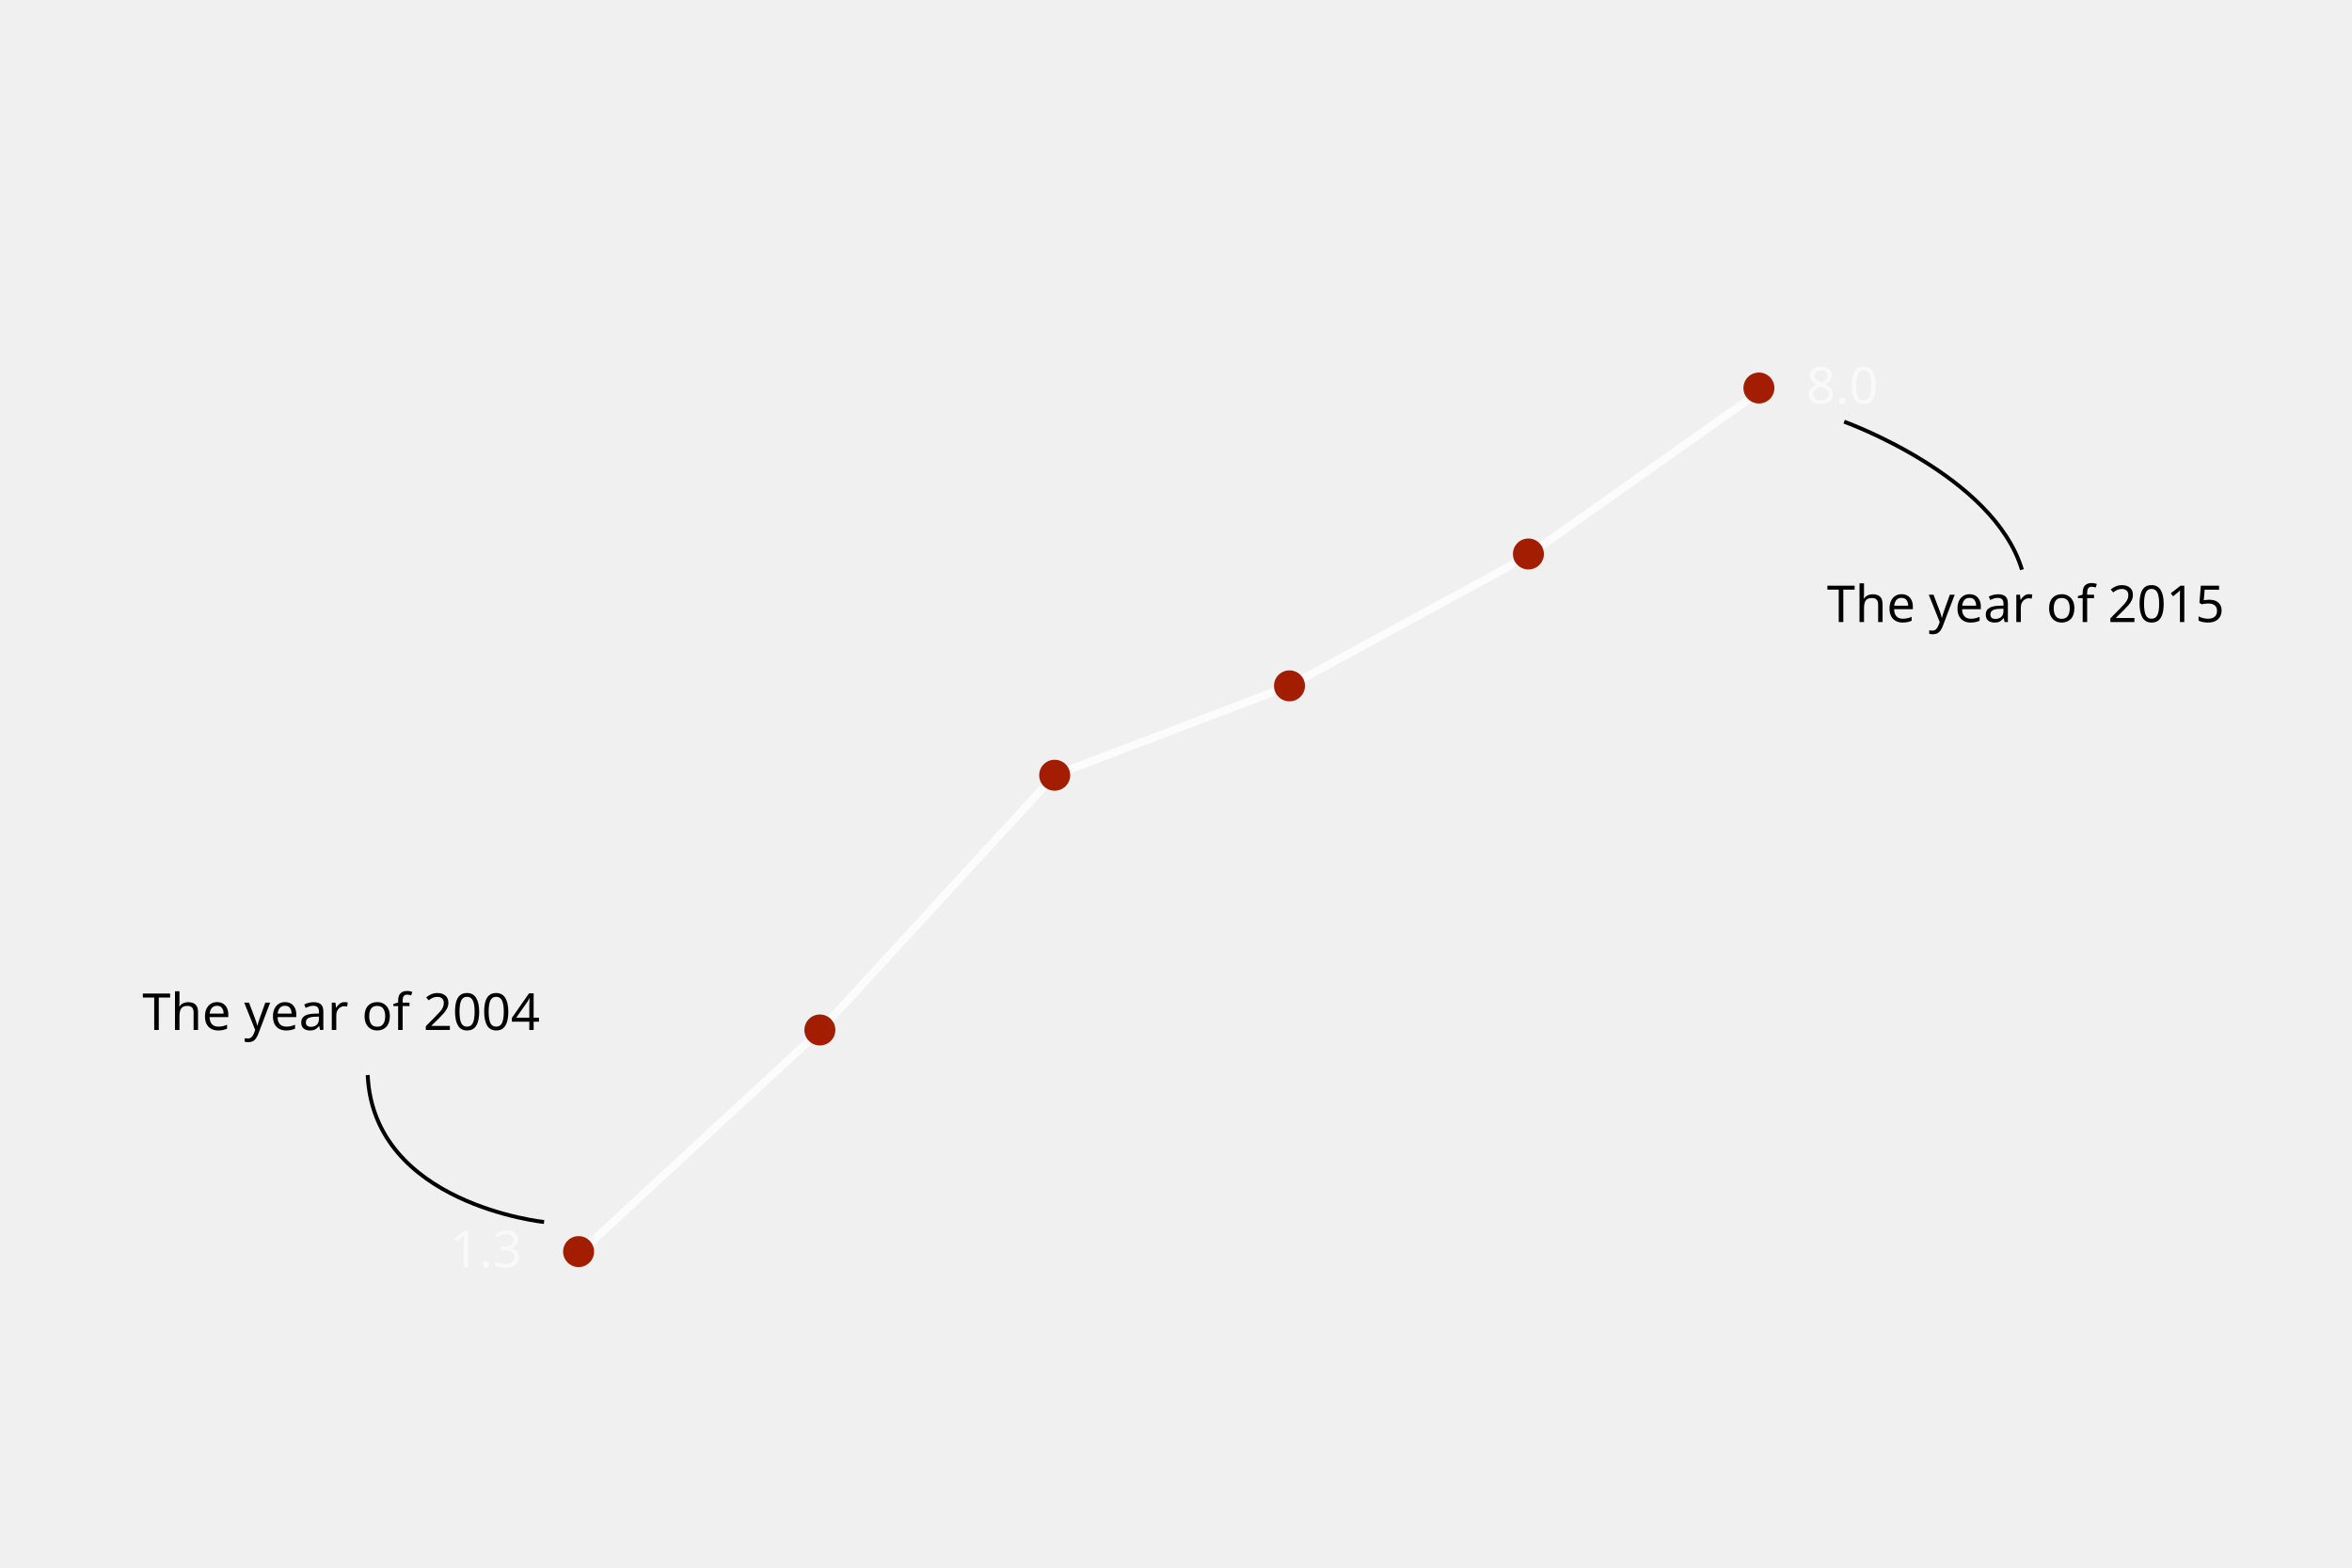
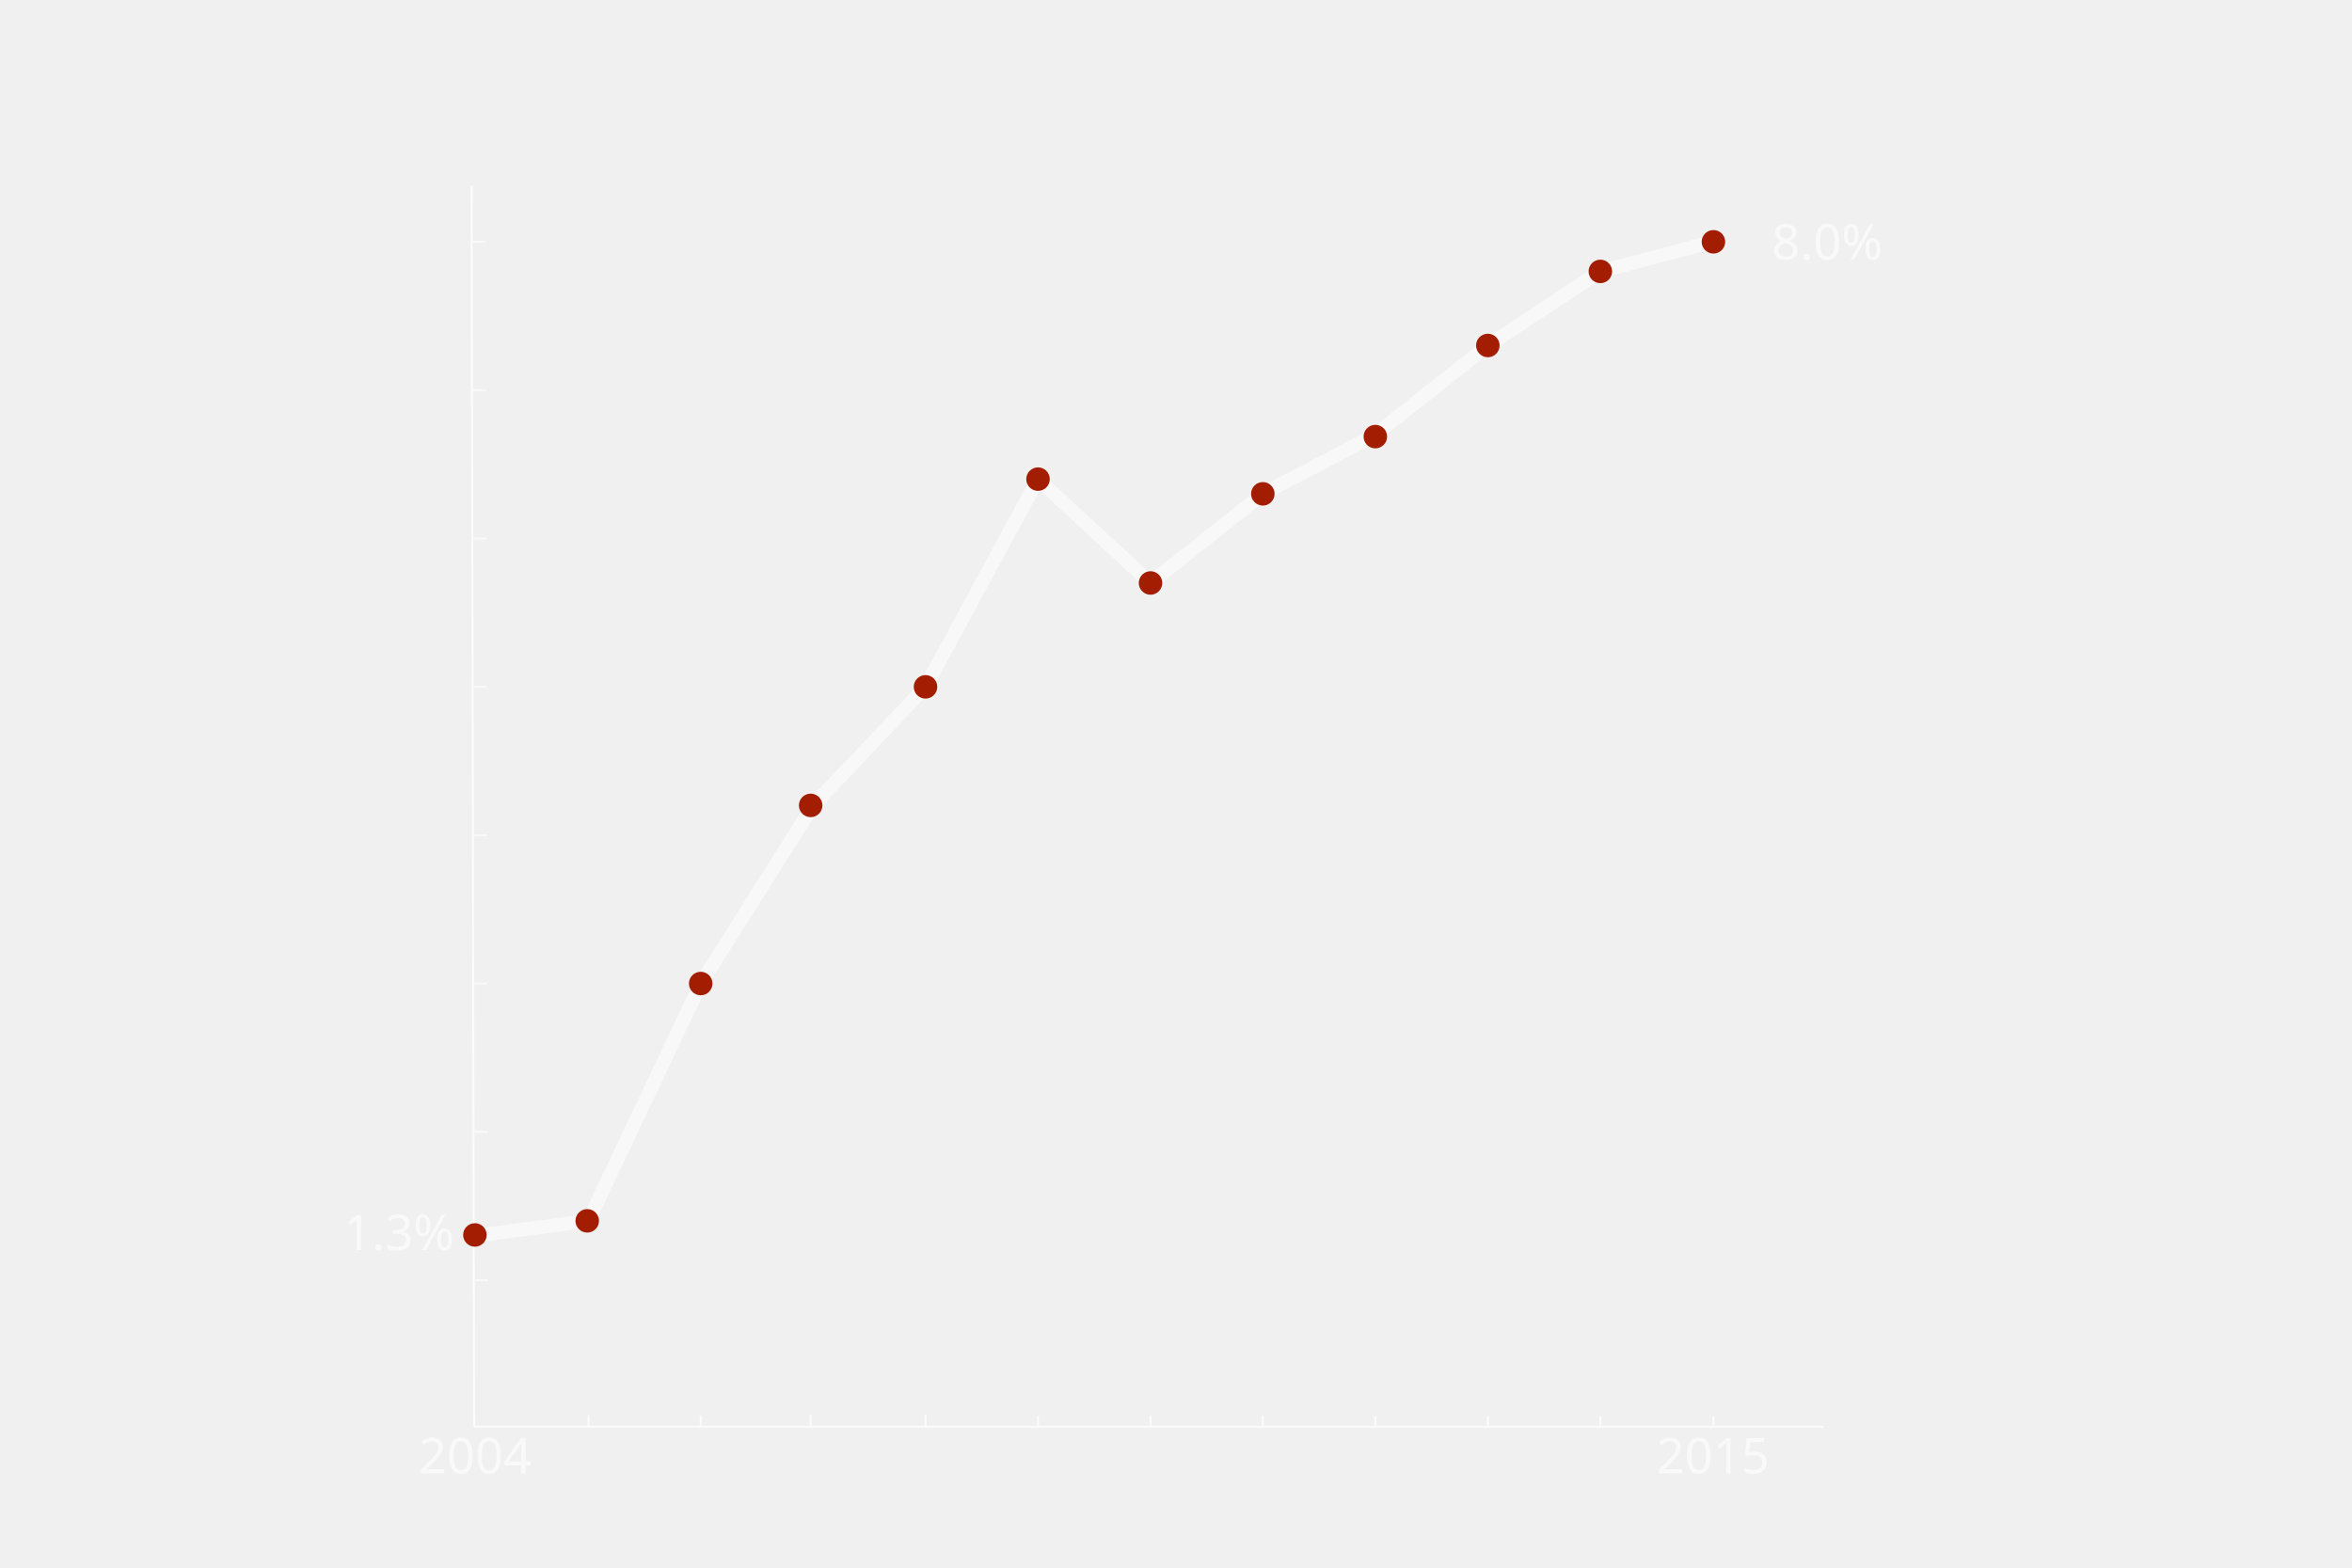
- <svg xmlns="http://www.w3.org/2000/svg" version="1.1" x="0px" y="0px" viewBox="0 0 1200 800" style="enable-background:new 0 0 1200 800;" xml:space="preserve">
+ <svg xmlns="http://www.w3.org/2000/svg" version="1.1" id="Layer_1" x="0px" y="0px" viewBox="0 0 1200 800" style="enable-background:new 0 0 1200 800;" xml:space="preserve">
  <style type="text/css">
- 	.st0{fill:none;stroke:#000000;stroke-width:2;stroke-miterlimit:10;}
- 	.st1{font-family:'FranklinGothic-Book';}
- 	.st2{font-size:26px;}
- 	.st3{fill:none;stroke:#FCFCFC;stroke-width:4;stroke-linecap:round;stroke-miterlimit:10;}
- 	.st4{display:none;fill:#2D2D2D;}
- 	.st5{fill:#F9F9F9;}
- 	.st6{fill:#A31D02;}
+ 	.st0{display:none;}
+ 	.st1{display:inline;fill:#F98282;stroke:#FFFFFF;stroke-miterlimit:10;}
+ 	.st2{fill:none;stroke:#FBFBFB;stroke-miterlimit:10;}
+ 	.st3{display:inline;}
+ 	.st4{fill:none;stroke:#FCFCFC;stroke-miterlimit:10;}
+ 	.st5{fill:none;stroke:#F9F9F9;stroke-miterlimit:10;}
+ 	.st6{fill:none;stroke:#F8F8F8;stroke-width:7;stroke-linecap:round;stroke-miterlimit:10;}
+ 	.st7{stroke:#000000;stroke-width:0.5;stroke-miterlimit:10;}
+ 	.st8{fill:none;}
+ 	.st9{fill:#A31D02;}
+ 	.st10{display:none;fill:#2D2D2D;}
+ 	.st11{fill:#F9F9F9;}
+ 	.st12{font-family:'FranklinGothic-Book';}
+ 	.st13{font-size:25.21px;}
</style>
-   <g id="Layer_4">
-     <path class="st0" d="M1031.6,290.7c-14.5-48.2-90.7-75.5-90.7-75.5" />
-     <text transform="matrix(1 0 0 1 932.074 317.4276)" class="st1 st2">The year of 2015</text>
-     <text transform="matrix(1 0 0 1 72.617 525.5851)" class="st1 st2">The year of 2004</text>
+   <g id="Layer_3_1_" class="st0">
+     <rect class="st1" width="1200" height="800" />
+   </g>
+   <g id="Layer_2">
+ </g>
+   <g id="Layer_1_1_">
+ </g>
+   <g id="Layer_6">
+     <g>
+       <line class="st2" x1="241.8" y1="728.1" x2="930.3" y2="728.1" />
+       <g class="st0">
+         <g class="st3">
+           <line class="st2" x1="241.8" y1="728.1" x2="241.8" y2="721.4" />
+           <line class="st2" x1="299.2" y1="728.1" x2="299.2" y2="721.4" />
+           <line class="st2" x1="356.5" y1="728.1" x2="356.5" y2="721.4" />
+           <line class="st2" x1="413.9" y1="728.1" x2="413.9" y2="721.4" />
+           <line class="st2" x1="471.3" y1="728.1" x2="471.3" y2="721.4" />
+           <line class="st2" x1="528.6" y1="728.1" x2="528.6" y2="721.4" />
+           <line class="st2" x1="586" y1="728.1" x2="586" y2="721.4" />
+           <line class="st2" x1="643.3" y1="728.1" x2="643.3" y2="721.4" />
+           <line class="st2" x1="700.7" y1="728.1" x2="700.7" y2="721.4" />
+           <line class="st2" x1="758.1" y1="728.1" x2="758.1" y2="721.4" />
+           <line class="st2" x1="815.5" y1="728.1" x2="815.5" y2="721.4" />
+           <line class="st2" x1="872.9" y1="728.1" x2="872.9" y2="721.4" />
+           <line class="st2" x1="930.3" y1="728.1" x2="930.3" y2="721.4" />
+         </g>
+       </g>
+     </g>
+     <g>
+       <line class="st4" x1="241.9" y1="728.1" x2="240.6" y2="94.6" />
+       <g>
+         <g>
+           <line class="st5" x1="242.4" y1="653.3" x2="249" y2="653.3" />
+           <line class="st5" x1="242.2" y1="577.6" x2="248.9" y2="577.6" />
+           <line class="st5" x1="242.1" y1="501.9" x2="248.7" y2="501.9" />
+           <line class="st5" x1="241.9" y1="426.2" x2="248.6" y2="426.2" />
+           <line class="st5" x1="241.8" y1="350.5" x2="248.4" y2="350.5" />
+           <line class="st5" x1="241.6" y1="274.8" x2="248.3" y2="274.8" />
+           <line class="st5" x1="241.5" y1="199.1" x2="248" y2="199.1" />
+           <line class="st5" x1="241.2" y1="123.4" x2="247.9" y2="123.4" />
+         </g>
+       </g>
+     </g>
    <g>
      <g>
        <g>
-           <line class="st3" x1="418.3" y1="526" x2="298.6" y2="636.7" />
-           <line class="st3" x1="538.1" y1="395.6" x2="418.3" y2="526" />
-           <line class="st3" x1="657.9" y1="350" x2="538.1" y2="395.6" />
-           <line class="st3" x1="777.7" y1="284.8" x2="657.9" y2="350" />
-           <line class="st3" x1="897.4" y1="200.1" x2="777.7" y2="284.8" />
+           <line class="st6" x1="300.2" y1="623" x2="242.8" y2="630.6" />
+           <line class="st6" x1="357.5" y1="501.9" x2="300.2" y2="623" />
+           <line class="st6" x1="414.9" y1="411" x2="357.5" y2="501.9" />
+           <line class="st6" x1="472.2" y1="350.5" x2="414.9" y2="411" />
+           <line class="st6" x1="529.6" y1="244.5" x2="472.2" y2="350.5" />
+           <line class="st6" x1="587" y1="297.5" x2="529.6" y2="244.5" />
+           <line class="st6" x1="644.3" y1="252" x2="587" y2="297.5" />
+           <line class="st6" x1="701.7" y1="221.8" x2="644.3" y2="252" />
+           <line class="st6" x1="759.1" y1="176.3" x2="701.7" y2="221.8" />
+           <line class="st6" x1="816.5" y1="138.5" x2="759.1" y2="176.3" />
+           <line class="st6" x1="873.8" y1="123.4" x2="816.5" y2="138.5" />
        </g>
      </g>
    </g>
-     <path class="st0" d="M277.6,623.6c0,0-87-9-90-75" />
+     <g class="st0">
+       <g class="st3">
+         <g>
+           <rect x="234.7" y="682.1" class="st7" width="6.6" height="6.6" />
+           <rect x="299.6" y="673.6" class="st7" width="6.6" height="6.6" />
+           <rect x="364.6" y="536.5" class="st7" width="6.6" height="6.6" />
+           <rect x="429.4" y="433.7" class="st7" width="6.6" height="6.6" />
+           <rect x="494.4" y="365.2" class="st7" width="6.6" height="6.6" />
+           <rect x="559.3" y="245.2" class="st7" width="6.6" height="6.6" />
+           <rect x="624.1" y="305.3" class="st7" width="6.6" height="6.6" />
+           <rect x="689.1" y="253.8" class="st7" width="6.6" height="6.6" />
+           <rect x="754" y="219.6" class="st7" width="6.6" height="6.6" />
+           <rect x="818.9" y="168.2" class="st7" width="6.6" height="6.6" />
+           <rect x="883.8" y="125.3" class="st7" width="6.6" height="6.6" />
+           <rect x="948.7" y="108.2" class="st7" width="6.6" height="6.6" />
+         </g>
+       </g>
+     </g>
+     <line class="st2" x1="300.2" y1="722.2" x2="300.2" y2="728.1" />
+     <line class="st2" x1="357.5" y1="722.2" x2="357.5" y2="728.1" />
+     <line class="st2" x1="413.6" y1="721.9" x2="413.6" y2="727.8" />
+     <line class="st2" x1="472.2" y1="721.9" x2="472.2" y2="727.8" />
+     <line class="st2" x1="529.6" y1="722.6" x2="529.6" y2="728.5" />
+     <line class="st2" x1="587" y1="722.3" x2="587" y2="728.2" />
+     <line class="st2" x1="644.3" y1="722.6" x2="644.3" y2="728.5" />
+     <line class="st2" x1="701.7" y1="722.6" x2="701.7" y2="728.5" />
+     <line class="st2" x1="759.1" y1="722.6" x2="759.1" y2="728.5" />
+     <line class="st2" x1="816.5" y1="722.6" x2="816.5" y2="728.5" />
+     <line class="st2" x1="874.2" y1="722.6" x2="874.2" y2="728.5" />
  </g>
-   <g id="Layer_3">
-     <rect class="st4" width="1200" height="800" />
-     <text transform="matrix(1 0 0 1 229.609 646.6826)" class="st5 st1 st2">1.3</text>
-     <text transform="matrix(1 0 0 1 921.609 205.9519)" class="st5 st1 st2">8.0</text>
+   <g id="Layer_5">
+     <g id="Layer_1_2_">
+       <circle class="st8" cx="242.3" cy="630.2" r="6" />
+       <circle class="st9" cx="299.6" cy="623" r="6" />
+       <circle class="st9" cx="242.3" cy="630.2" r="6" />
+       <circle class="st9" cx="357.5" cy="501.9" r="6" />
+       <circle class="st9" cx="413.6" cy="411" r="6" />
+       <circle class="st9" cx="472.2" cy="350.5" r="6" />
+       <circle class="st9" cx="529.6" cy="244.5" r="6" />
+       <circle class="st9" cx="587" cy="297.5" r="6" />
+       <circle class="st9" cx="644.3" cy="252" r="6" />
+       <circle class="st9" cx="701.7" cy="222.8" r="6" />
+       <circle class="st9" cx="759.1" cy="176.3" r="6" />
+       <circle class="st9" cx="816.5" cy="138.5" r="6" />
+       <circle class="st9" cx="874.2" cy="123.4" r="6" />
+     </g>
  </g>
-   <g id="Layer_1">
-     <circle class="st6" cx="295.2" cy="638.7" r="7.9" />
-     <circle class="st6" cx="418.3" cy="525.6" r="7.9" />
-     <circle class="st6" cx="538.1" cy="395.6" r="7.9" />
-     <circle class="st6" cx="657.9" cy="350" r="7.9" />
-     <circle class="st6" cx="779.8" cy="282.7" r="7.9" />
-     <circle class="st6" cx="897.4" cy="198" r="7.9" />
+   <g id="Layer_4">
+     <g id="Layer_3">
+       <rect x="137.3" y="-66.7" class="st10" width="1163.5" height="775.7" />
+       <text transform="matrix(1 0 0 1 175.2787 637.9265)" class="st11 st12 st13">1.3%</text>
+       <text transform="matrix(1 0 0 1 213.5512 751.8533)" class="st11 st12 st13">2004</text>
+       <text transform="matrix(1 0 0 1 845.1273 751.8523)" class="st11 st12 st13">2015</text>
+       <text transform="matrix(1 0 0 1 903.9672 132.4578)" class="st11 st12 st13">8.0%</text>
+     </g>
+     <line class="st8" x1="872" y1="211.3" x2="248.8" y2="211.3" />
  </g>
</svg>
